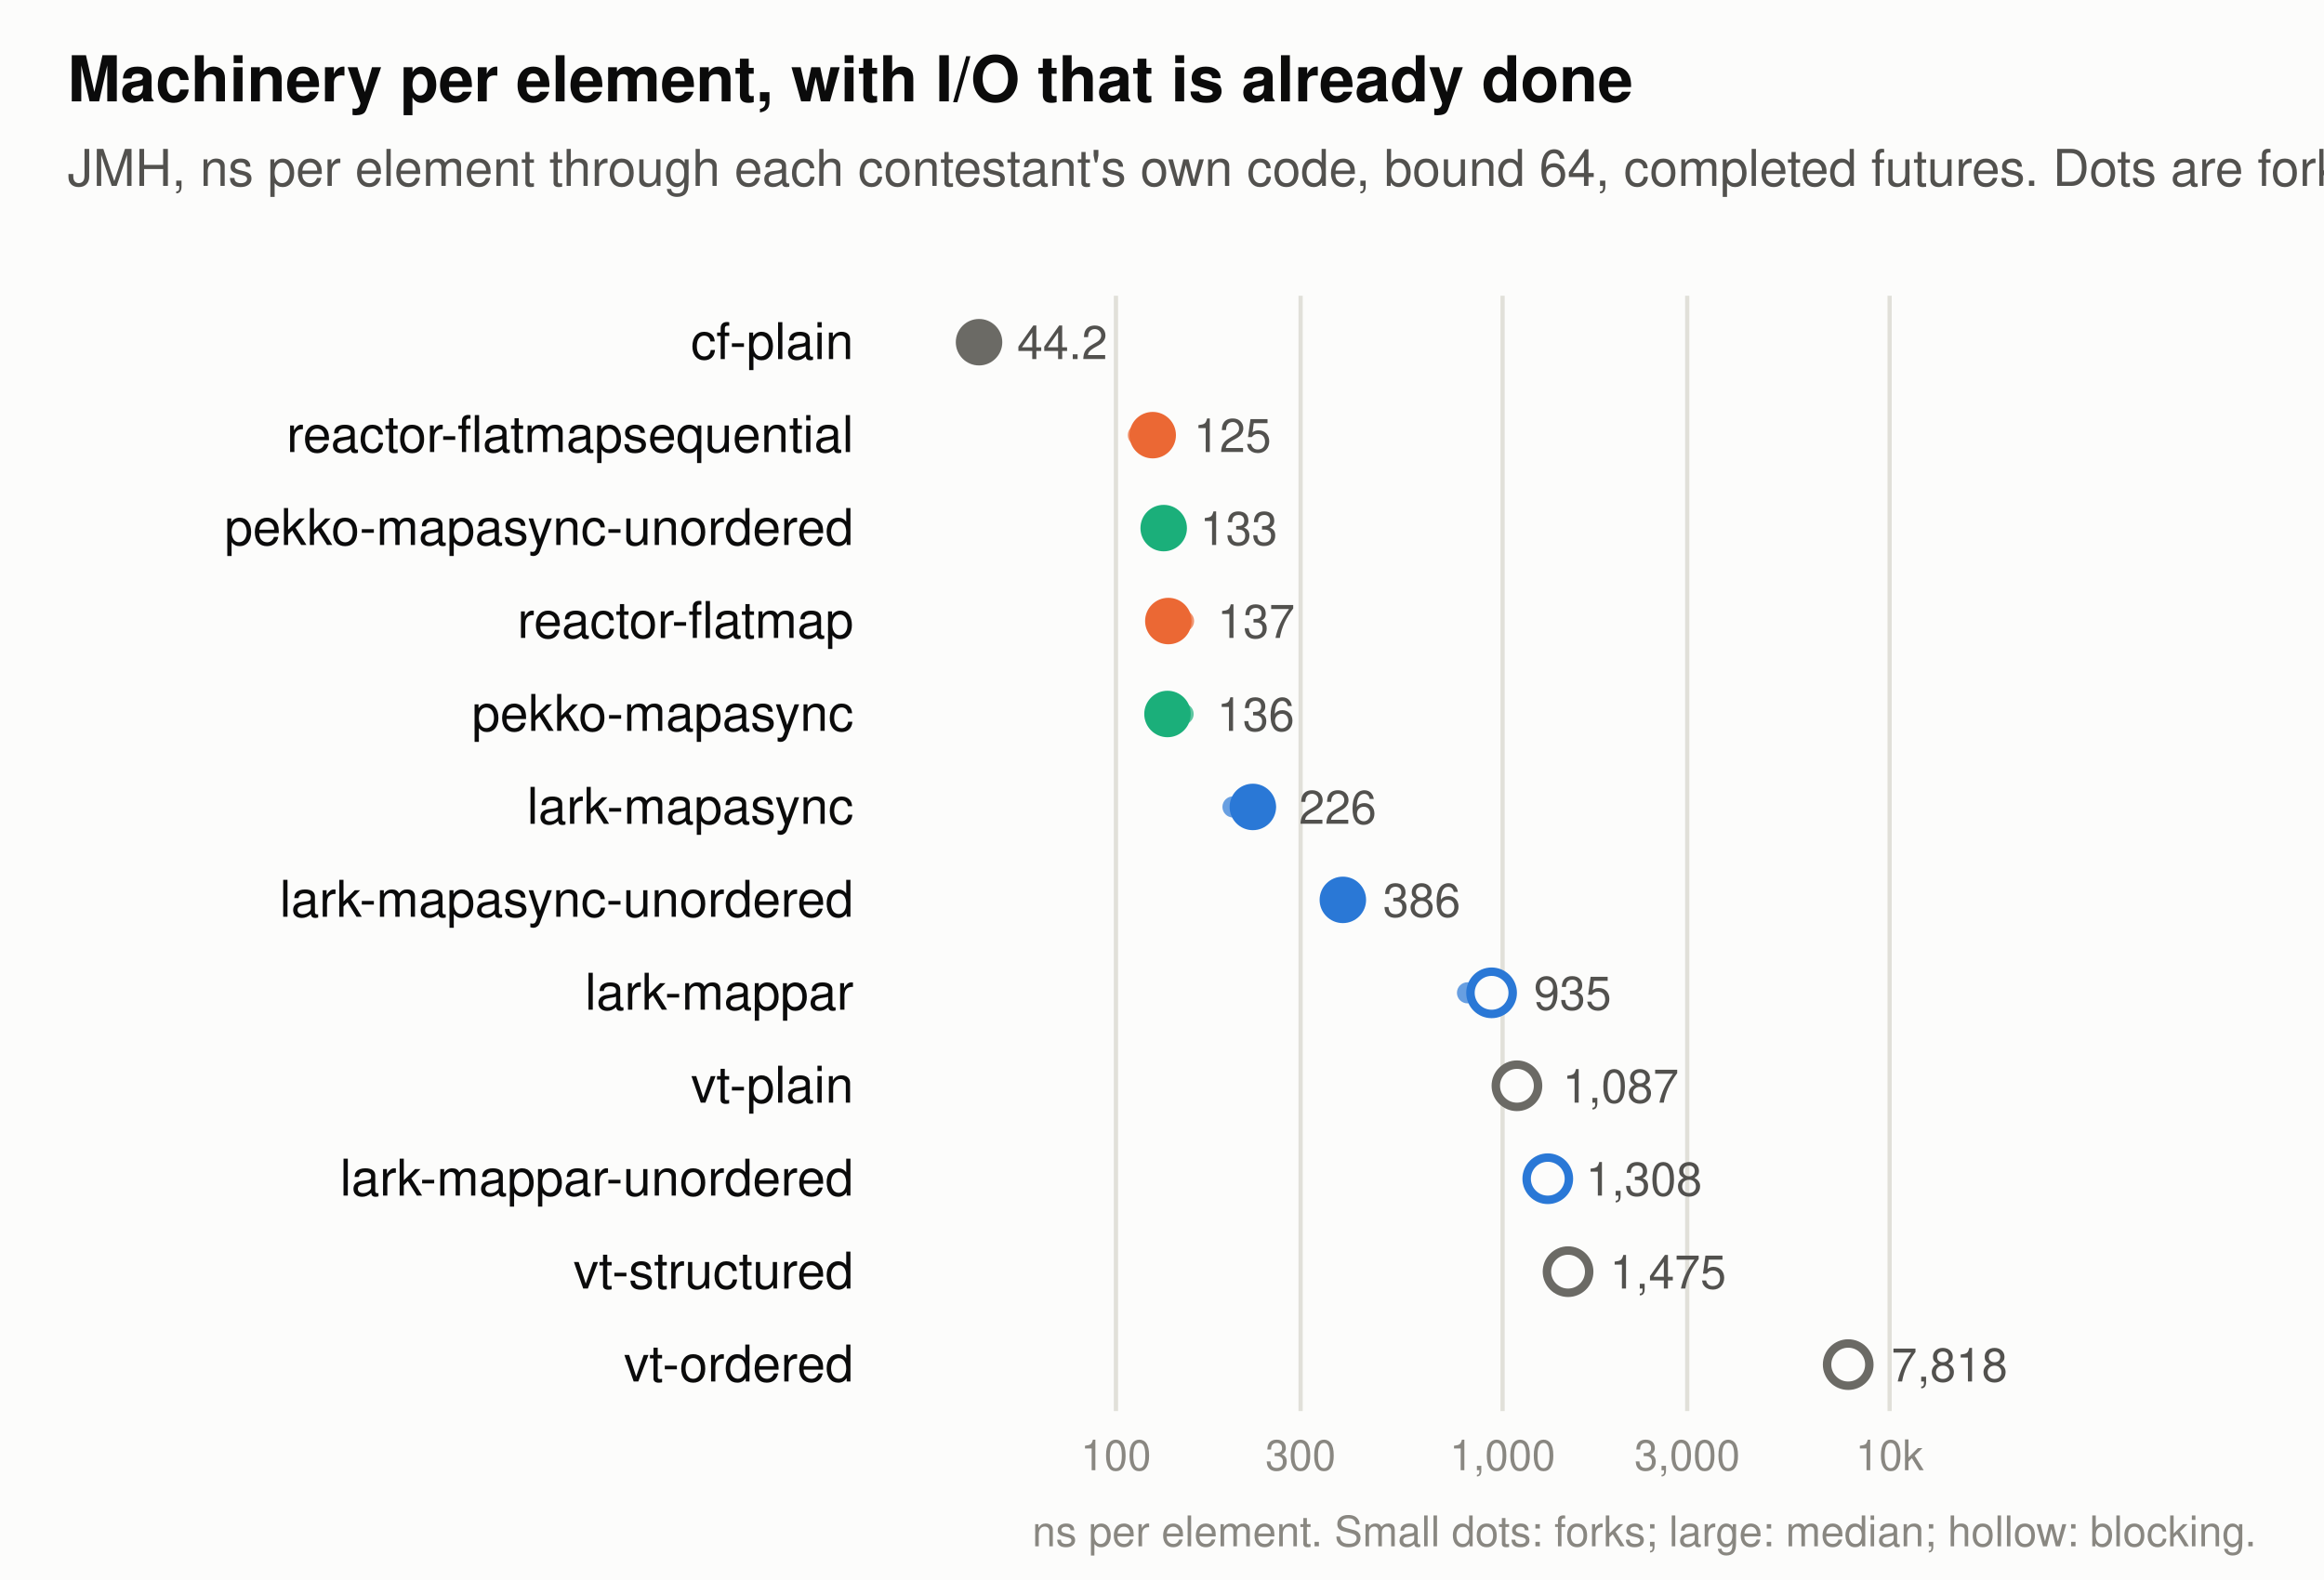
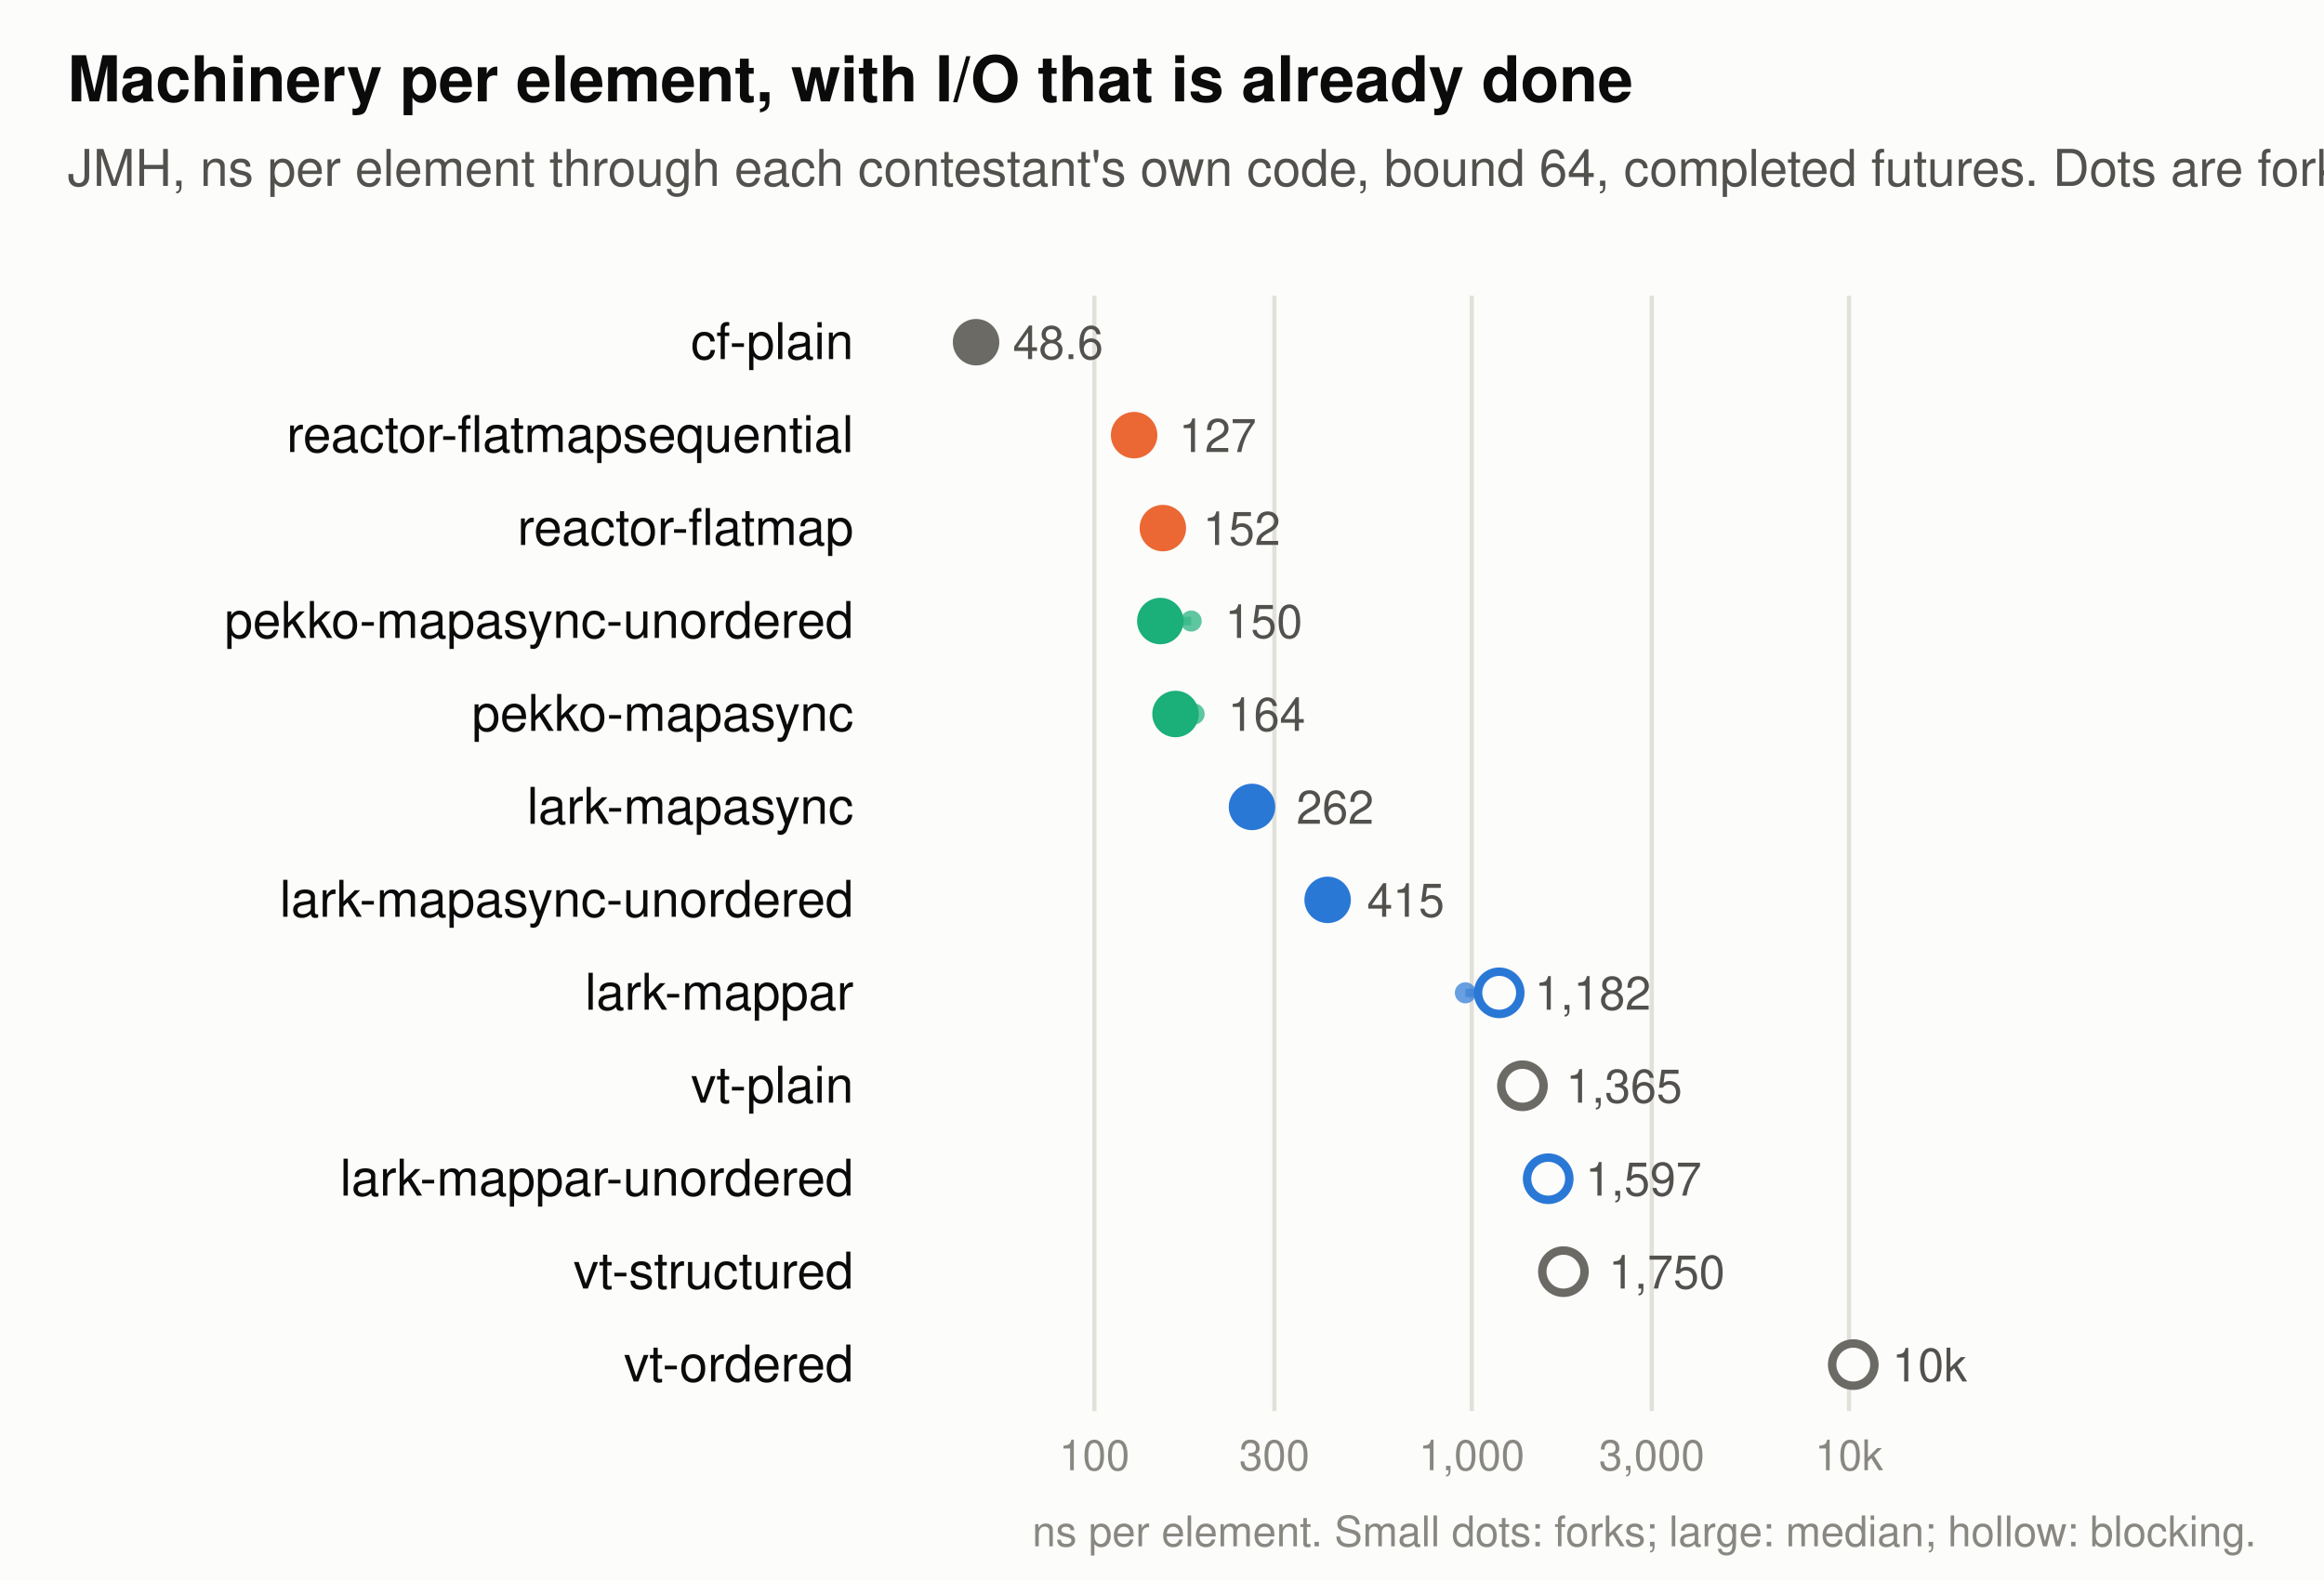
<svg xmlns="http://www.w3.org/2000/svg" viewBox="0 0 550 374" width="550" height="374" role="img" aria-label="Machinery per element, with I/O that is already done">
  <style>
text { font-family: -apple-system, BlinkMacSystemFont, "Segoe UI", Helvetica, Arial, sans-serif; }
.bg { fill: #fcfcfb; } .t1 { fill: #0b0b0b; } .t2 { fill: #52514e; } .mu { fill: #898781; }
.grid { stroke: #e1e0d9; stroke-width: 1; }
.jdk { fill: #6b6a65; stroke: #6b6a65; } .lark { fill: #2a78d6; stroke: #2a78d6; }
.reactor { fill: #eb6834; stroke: #eb6834; } .pekko { fill: #1baf7a; stroke: #1baf7a; }
.hollow { fill: #fcfcfb; stroke-width: 2; }
@media (prefers-color-scheme: dark) {
  .bg { fill: #1a1a19; } .t1 { fill: #f0efec; } .t2 { fill: #c3c2b7; } .grid { stroke: #2c2c2a; }
  .jdk { fill: #a8a79f; stroke: #a8a79f; } .lark { fill: #3987e5; stroke: #3987e5; }
  .reactor { fill: #d95926; stroke: #d95926; } .pekko { fill: #199e70; stroke: #199e70; }
  .hollow { fill: #1a1a19; }
}
</style>
  <rect class="bg" width="550" height="374" />
  <text class="t1" x="16" y="24" font-size="15" font-weight="600">Machinery per element, with I/O that is already done</text>
  <text class="t2" x="16" y="44" font-size="12">JMH, ns per element through each contestant's own code, bound 64, completed futures. Dots are forks.</text>
-   <line class="grid" x1="264.1" y1="70" x2="264.1" y2="334" />
-   <text class="mu" x="264.1" y="348" font-size="10" text-anchor="middle">100</text>
-   <line class="grid" x1="307.8" y1="70" x2="307.8" y2="334" />
-   <text class="mu" x="307.8" y="348" font-size="10" text-anchor="middle">300</text>
-   <line class="grid" x1="355.6" y1="70" x2="355.6" y2="334" />
-   <text class="mu" x="355.6" y="348" font-size="10" text-anchor="middle">1,000</text>
-   <line class="grid" x1="399.3" y1="70" x2="399.3" y2="334" />
-   <text class="mu" x="399.3" y="348" font-size="10" text-anchor="middle">3,000</text>
-   <line class="grid" x1="447.2" y1="70" x2="447.2" y2="334" />
-   <text class="mu" x="447.2" y="348" font-size="10" text-anchor="middle">10k</text>
+   <line class="grid" x1="259.0" y1="70" x2="259.0" y2="334" />
+   <text class="mu" x="259.0" y="348" font-size="10" text-anchor="middle">100</text>
+   <line class="grid" x1="301.6" y1="70" x2="301.6" y2="334" />
+   <text class="mu" x="301.6" y="348" font-size="10" text-anchor="middle">300</text>
+   <line class="grid" x1="348.3" y1="70" x2="348.3" y2="334" />
+   <text class="mu" x="348.3" y="348" font-size="10" text-anchor="middle">1,000</text>
+   <line class="grid" x1="390.9" y1="70" x2="390.9" y2="334" />
+   <text class="mu" x="390.9" y="348" font-size="10" text-anchor="middle">3,000</text>
+   <line class="grid" x1="437.6" y1="70" x2="437.6" y2="334" />
+   <text class="mu" x="437.6" y="348" font-size="10" text-anchor="middle">10k</text>
  <text class="t1" x="202" y="85.0" font-size="12" text-anchor="end">cf-plain</text>
-   <line class="jdk" x1="230.4" y1="81.0" x2="232.7" y2="81.0" stroke-width="2" opacity="0.5" />
+   <line class="jdk" x1="230.2" y1="81.0" x2="231.7" y2="81.0" stroke-width="2" opacity="0.5" />
  <circle class="jdk" cx="231.7" cy="81.0" r="2" opacity="0.7" />
-   <circle class="jdk" cx="230.4" cy="81.0" r="2" opacity="0.7" />
-   <circle class="jdk" cx="232.7" cy="81.0" r="2" opacity="0.7" />
-   <circle class="jdk" cx="232.3" cy="81.0" r="2" opacity="0.7" />
-   <circle class="jdk" cx="230.9" cy="81.0" r="2" opacity="0.7" />
-   <circle class="jdk" cx="231.7" cy="81.0" r="5" />
-   <text class="t2" x="240.7" y="85.0" font-size="11">44.2</text>
+   <circle class="jdk" cx="230.2" cy="81.0" r="2" opacity="0.7" />
+   <circle class="jdk" cx="231.0" cy="81.0" r="2" opacity="0.7" />
+   <circle class="jdk" cx="231.7" cy="81.0" r="2" opacity="0.7" />
+   <circle class="jdk" cx="230.7" cy="81.0" r="2" opacity="0.7" />
+   <circle class="jdk" cx="231.0" cy="81.0" r="5" />
+   <text class="t2" x="239.7" y="85.0" font-size="11">48.6</text>
  <text class="t1" x="202" y="107.0" font-size="12" text-anchor="end">reactor-flatmapsequential</text>
-   <line class="reactor" x1="269.4" y1="103.0" x2="274.5" y2="103.0" stroke-width="2" opacity="0.5" />
-   <circle class="reactor" cx="274.5" cy="103.0" r="2" opacity="0.7" />
-   <circle class="reactor" cx="272.7" cy="103.0" r="2" opacity="0.7" />
-   <circle class="reactor" cx="273.2" cy="103.0" r="2" opacity="0.7" />
-   <circle class="reactor" cx="269.4" cy="103.0" r="2" opacity="0.7" />
-   <circle class="reactor" cx="272.8" cy="103.0" r="2" opacity="0.7" />
-   <circle class="reactor" cx="272.8" cy="103.0" r="5" />
-   <text class="t2" x="282.5" y="107.0" font-size="11">125</text>
-   <text class="t1" x="202" y="129.0" font-size="12" text-anchor="end">pekko-mapasync-unordered</text>
-   <line class="pekko" x1="273.5" y1="125.0" x2="276.0" y2="125.0" stroke-width="2" opacity="0.5" />
-   <circle class="pekko" cx="273.5" cy="125.0" r="2" opacity="0.7" />
-   <circle class="pekko" cx="275.4" cy="125.0" r="2" opacity="0.7" />
-   <circle class="pekko" cx="275.1" cy="125.0" r="2" opacity="0.7" />
-   <circle class="pekko" cx="275.8" cy="125.0" r="2" opacity="0.7" />
-   <circle class="pekko" cx="276.0" cy="125.0" r="2" opacity="0.7" />
-   <circle class="pekko" cx="275.4" cy="125.0" r="5" />
-   <text class="t2" x="284.0" y="129.0" font-size="11">133</text>
-   <text class="t1" x="202" y="151.0" font-size="12" text-anchor="end">reactor-flatmap</text>
-   <line class="reactor" x1="275.7" y1="147.0" x2="280.1" y2="147.0" stroke-width="2" opacity="0.5" />
-   <circle class="reactor" cx="275.8" cy="147.0" r="2" opacity="0.7" />
-   <circle class="reactor" cx="276.8" cy="147.0" r="2" opacity="0.7" />
-   <circle class="reactor" cx="275.7" cy="147.0" r="2" opacity="0.7" />
-   <circle class="reactor" cx="276.5" cy="147.0" r="2" opacity="0.7" />
-   <circle class="reactor" cx="280.1" cy="147.0" r="2" opacity="0.7" />
-   <circle class="reactor" cx="276.5" cy="147.0" r="5" />
-   <text class="t2" x="288.1" y="151.0" font-size="11">137</text>
+   <line class="reactor" x1="267.6" y1="103.0" x2="271.0" y2="103.0" stroke-width="2" opacity="0.5" />
+   <circle class="reactor" cx="268.2" cy="103.0" r="2" opacity="0.7" />
+   <circle class="reactor" cx="267.6" cy="103.0" r="2" opacity="0.7" />
+   <circle class="reactor" cx="268.9" cy="103.0" r="2" opacity="0.7" />
+   <circle class="reactor" cx="271.0" cy="103.0" r="2" opacity="0.7" />
+   <circle class="reactor" cx="268.4" cy="103.0" r="2" opacity="0.7" />
+   <circle class="reactor" cx="268.4" cy="103.0" r="5" />
+   <text class="t2" x="279.0" y="107.0" font-size="11">127</text>
+   <text class="t1" x="202" y="129.0" font-size="12" text-anchor="end">reactor-flatmap</text>
+   <line class="reactor" x1="273.9" y1="125.0" x2="276.7" y2="125.0" stroke-width="2" opacity="0.5" />
+   <circle class="reactor" cx="275.2" cy="125.0" r="2" opacity="0.7" />
+   <circle class="reactor" cx="273.9" cy="125.0" r="2" opacity="0.7" />
+   <circle class="reactor" cx="274.5" cy="125.0" r="2" opacity="0.7" />
+   <circle class="reactor" cx="276.7" cy="125.0" r="2" opacity="0.7" />
+   <circle class="reactor" cx="276.2" cy="125.0" r="2" opacity="0.7" />
+   <circle class="reactor" cx="275.2" cy="125.0" r="5" />
+   <text class="t2" x="284.7" y="129.0" font-size="11">152</text>
+   <text class="t1" x="202" y="151.0" font-size="12" text-anchor="end">pekko-mapasync-unordered</text>
+   <line class="pekko" x1="274.3" y1="147.0" x2="281.9" y2="147.0" stroke-width="2" opacity="0.5" />
+   <circle class="pekko" cx="274.3" cy="147.0" r="2" opacity="0.7" />
+   <circle class="pekko" cx="274.5" cy="147.0" r="2" opacity="0.7" />
+   <circle class="pekko" cx="274.6" cy="147.0" r="2" opacity="0.7" />
+   <circle class="pekko" cx="274.9" cy="147.0" r="2" opacity="0.7" />
+   <circle class="pekko" cx="281.9" cy="147.0" r="2" opacity="0.7" />
+   <circle class="pekko" cx="274.6" cy="147.0" r="5" />
+   <text class="t2" x="289.9" y="151.0" font-size="11">150</text>
  <text class="t1" x="202" y="173.0" font-size="12" text-anchor="end">pekko-mapasync</text>
-   <line class="pekko" x1="275.8" y1="169.0" x2="280.0" y2="169.0" stroke-width="2" opacity="0.5" />
-   <circle class="pekko" cx="278.4" cy="169.0" r="2" opacity="0.7" />
-   <circle class="pekko" cx="276.3" cy="169.0" r="2" opacity="0.7" />
-   <circle class="pekko" cx="276.2" cy="169.0" r="2" opacity="0.7" />
-   <circle class="pekko" cx="280.0" cy="169.0" r="2" opacity="0.7" />
-   <circle class="pekko" cx="275.8" cy="169.0" r="2" opacity="0.7" />
-   <circle class="pekko" cx="276.3" cy="169.0" r="5" />
-   <text class="t2" x="288.0" y="173.0" font-size="11">136</text>
+   <line class="pekko" x1="276.1" y1="169.0" x2="282.6" y2="169.0" stroke-width="2" opacity="0.5" />
+   <circle class="pekko" cx="279.9" cy="169.0" r="2" opacity="0.7" />
+   <circle class="pekko" cx="277.3" cy="169.0" r="2" opacity="0.7" />
+   <circle class="pekko" cx="276.1" cy="169.0" r="2" opacity="0.7" />
+   <circle class="pekko" cx="282.6" cy="169.0" r="2" opacity="0.7" />
+   <circle class="pekko" cx="278.2" cy="169.0" r="2" opacity="0.7" />
+   <circle class="pekko" cx="278.2" cy="169.0" r="5" />
+   <text class="t2" x="290.6" y="173.0" font-size="11">164</text>
  <text class="t1" x="202" y="195.0" font-size="12" text-anchor="end">lark-mapasync</text>
-   <line class="lark" x1="291.8" y1="191.0" x2="299.4" y2="191.0" stroke-width="2" opacity="0.5" />
-   <circle class="lark" cx="299.4" cy="191.0" r="2" opacity="0.7" />
-   <circle class="lark" cx="296.5" cy="191.0" r="2" opacity="0.7" />
-   <circle class="lark" cx="291.8" cy="191.0" r="2" opacity="0.7" />
-   <circle class="lark" cx="299.3" cy="191.0" r="2" opacity="0.7" />
-   <circle class="lark" cx="295.9" cy="191.0" r="2" opacity="0.7" />
-   <circle class="lark" cx="296.5" cy="191.0" r="5" />
-   <text class="t2" x="307.4" y="195.0" font-size="11">226</text>
+   <line class="lark" x1="294.8" y1="191.0" x2="298.8" y2="191.0" stroke-width="2" opacity="0.5" />
+   <circle class="lark" cx="296.3" cy="191.0" r="2" opacity="0.7" />
+   <circle class="lark" cx="298.8" cy="191.0" r="2" opacity="0.7" />
+   <circle class="lark" cx="295.8" cy="191.0" r="2" opacity="0.7" />
+   <circle class="lark" cx="298.4" cy="191.0" r="2" opacity="0.7" />
+   <circle class="lark" cx="294.8" cy="191.0" r="2" opacity="0.7" />
+   <circle class="lark" cx="296.3" cy="191.0" r="5" />
+   <text class="t2" x="306.8" y="195.0" font-size="11">262</text>
  <text class="t1" x="202" y="217.0" font-size="12" text-anchor="end">lark-mapasync-unordered</text>
-   <line class="lark" x1="317.0" y1="213.0" x2="319.3" y2="213.0" stroke-width="2" opacity="0.5" />
-   <circle class="lark" cx="317.0" cy="213.0" r="2" opacity="0.7" />
-   <circle class="lark" cx="317.8" cy="213.0" r="2" opacity="0.7" />
-   <circle class="lark" cx="319.3" cy="213.0" r="2" opacity="0.7" />
-   <circle class="lark" cx="318.5" cy="213.0" r="2" opacity="0.7" />
-   <circle class="lark" cx="317.0" cy="213.0" r="2" opacity="0.7" />
-   <circle class="lark" cx="317.8" cy="213.0" r="5" />
-   <text class="t2" x="327.3" y="217.0" font-size="11">386</text>
+   <line class="lark" x1="313.1" y1="213.0" x2="315.5" y2="213.0" stroke-width="2" opacity="0.5" />
+   <circle class="lark" cx="313.8" cy="213.0" r="2" opacity="0.7" />
+   <circle class="lark" cx="314.2" cy="213.0" r="2" opacity="0.7" />
+   <circle class="lark" cx="315.5" cy="213.0" r="2" opacity="0.7" />
+   <circle class="lark" cx="313.1" cy="213.0" r="2" opacity="0.7" />
+   <circle class="lark" cx="314.3" cy="213.0" r="2" opacity="0.7" />
+   <circle class="lark" cx="314.2" cy="213.0" r="5" />
+   <text class="t2" x="323.5" y="217.0" font-size="11">415</text>
  <text class="t1" x="202" y="239.0" font-size="12" text-anchor="end">lark-mappar</text>
-   <line class="lark" x1="347.3" y1="235.0" x2="355.0" y2="235.0" stroke-width="2" opacity="0.5" />
+   <line class="lark" x1="346.8" y1="235.0" x2="355.2" y2="235.0" stroke-width="2" opacity="0.5" />
+   <circle class="lark" cx="354.8" cy="235.0" r="2" opacity="0.7" />
  <circle class="lark" cx="355.0" cy="235.0" r="2" opacity="0.7" />
-   <circle class="lark" cx="353.0" cy="235.0" r="2" opacity="0.7" />
-   <circle class="lark" cx="347.3" cy="235.0" r="2" opacity="0.7" />
-   <circle class="lark" cx="349.8" cy="235.0" r="2" opacity="0.7" />
-   <circle class="lark" cx="353.0" cy="235.0" r="2" opacity="0.7" />
-   <circle class="lark hollow" cx="353.0" cy="235.0" r="5" />
-   <text class="t2" x="363.0" y="239.0" font-size="11">935</text>
+   <circle class="lark" cx="351.8" cy="235.0" r="2" opacity="0.7" />
+   <circle class="lark" cx="346.8" cy="235.0" r="2" opacity="0.7" />
+   <circle class="lark" cx="355.2" cy="235.0" r="2" opacity="0.7" />
+   <circle class="lark hollow" cx="354.8" cy="235.0" r="5" />
+   <text class="t2" x="363.2" y="239.0" font-size="11">1,182</text>
  <text class="t1" x="202" y="261.0" font-size="12" text-anchor="end">vt-plain</text>
-   <line class="jdk" x1="356.9" y1="257.0" x2="361.8" y2="257.0" stroke-width="2" opacity="0.5" />
-   <circle class="jdk" cx="358.7" cy="257.0" r="2" opacity="0.7" />
-   <circle class="jdk" cx="361.8" cy="257.0" r="2" opacity="0.7" />
-   <circle class="jdk" cx="361.0" cy="257.0" r="2" opacity="0.7" />
-   <circle class="jdk" cx="359.0" cy="257.0" r="2" opacity="0.7" />
-   <circle class="jdk" cx="356.9" cy="257.0" r="2" opacity="0.7" />
-   <circle class="jdk hollow" cx="359.0" cy="257.0" r="5" />
-   <text class="t2" x="369.8" y="261.0" font-size="11">1,087</text>
+   <line class="jdk" x1="358.2" y1="257.0" x2="362.6" y2="257.0" stroke-width="2" opacity="0.5" />
+   <circle class="jdk" cx="362.6" cy="257.0" r="2" opacity="0.7" />
+   <circle class="jdk" cx="362.5" cy="257.0" r="2" opacity="0.7" />
+   <circle class="jdk" cx="358.2" cy="257.0" r="2" opacity="0.7" />
+   <circle class="jdk" cx="359.5" cy="257.0" r="2" opacity="0.7" />
+   <circle class="jdk" cx="360.3" cy="257.0" r="2" opacity="0.7" />
+   <circle class="jdk hollow" cx="360.3" cy="257.0" r="5" />
+   <text class="t2" x="370.6" y="261.0" font-size="11">1,365</text>
  <text class="t1" x="202" y="283.0" font-size="12" text-anchor="end">lark-mappar-unordered</text>
-   <line class="lark" x1="365.2" y1="279.0" x2="367.3" y2="279.0" stroke-width="2" opacity="0.5" />
-   <circle class="lark" cx="367.3" cy="279.0" r="2" opacity="0.7" />
-   <circle class="lark" cx="366.3" cy="279.0" r="2" opacity="0.7" />
-   <circle class="lark" cx="365.2" cy="279.0" r="2" opacity="0.7" />
-   <circle class="lark" cx="367.0" cy="279.0" r="2" opacity="0.7" />
-   <circle class="lark" cx="365.3" cy="279.0" r="2" opacity="0.7" />
-   <circle class="lark hollow" cx="366.3" cy="279.0" r="5" />
-   <text class="t2" x="375.3" y="283.0" font-size="11">1,308</text>
+   <line class="lark" x1="364.9" y1="279.0" x2="367.2" y2="279.0" stroke-width="2" opacity="0.5" />
+   <circle class="lark" cx="366.4" cy="279.0" r="2" opacity="0.7" />
+   <circle class="lark" cx="366.7" cy="279.0" r="2" opacity="0.7" />
+   <circle class="lark" cx="364.9" cy="279.0" r="2" opacity="0.7" />
+   <circle class="lark" cx="367.2" cy="279.0" r="2" opacity="0.7" />
+   <circle class="lark" cx="365.1" cy="279.0" r="2" opacity="0.7" />
+   <circle class="lark hollow" cx="366.4" cy="279.0" r="5" />
+   <text class="t2" x="375.2" y="283.0" font-size="11">1,597</text>
  <text class="t1" x="202" y="305.0" font-size="12" text-anchor="end">vt-structured</text>
-   <line class="jdk" x1="369.4" y1="301.0" x2="373.0" y2="301.0" stroke-width="2" opacity="0.5" />
-   <circle class="jdk" cx="372.6" cy="301.0" r="2" opacity="0.7" />
-   <circle class="jdk" cx="371.1" cy="301.0" r="2" opacity="0.7" />
-   <circle class="jdk" cx="373.0" cy="301.0" r="2" opacity="0.7" />
-   <circle class="jdk" cx="370.4" cy="301.0" r="2" opacity="0.7" />
-   <circle class="jdk" cx="369.4" cy="301.0" r="2" opacity="0.7" />
-   <circle class="jdk hollow" cx="371.1" cy="301.0" r="5" />
-   <text class="t2" x="381.0" y="305.0" font-size="11">1,475</text>
+   <line class="jdk" x1="368.5" y1="301.0" x2="372.7" y2="301.0" stroke-width="2" opacity="0.5" />
+   <circle class="jdk" cx="368.5" cy="301.0" r="2" opacity="0.7" />
+   <circle class="jdk" cx="371.5" cy="301.0" r="2" opacity="0.7" />
+   <circle class="jdk" cx="370.0" cy="301.0" r="2" opacity="0.7" />
+   <circle class="jdk" cx="372.7" cy="301.0" r="2" opacity="0.7" />
+   <circle class="jdk" cx="369.0" cy="301.0" r="2" opacity="0.7" />
+   <circle class="jdk hollow" cx="370.0" cy="301.0" r="5" />
+   <text class="t2" x="380.7" y="305.0" font-size="11">1,750</text>
  <text class="t1" x="202" y="327.0" font-size="12" text-anchor="end">vt-ordered</text>
-   <line class="jdk" x1="435.4" y1="323.0" x2="439.6" y2="323.0" stroke-width="2" opacity="0.5" />
-   <circle class="jdk" cx="435.4" cy="323.0" r="2" opacity="0.7" />
-   <circle class="jdk" cx="438.2" cy="323.0" r="2" opacity="0.7" />
-   <circle class="jdk" cx="439.6" cy="323.0" r="2" opacity="0.7" />
-   <circle class="jdk" cx="437.4" cy="323.0" r="2" opacity="0.7" />
-   <circle class="jdk" cx="435.7" cy="323.0" r="2" opacity="0.7" />
-   <circle class="jdk hollow" cx="437.4" cy="323.0" r="5" />
-   <text class="t2" x="447.6" y="327.0" font-size="11">7,818</text>
+   <line class="jdk" x1="436.9" y1="323.0" x2="439.8" y2="323.0" stroke-width="2" opacity="0.5" />
+   <circle class="jdk" cx="439.8" cy="323.0" r="2" opacity="0.7" />
+   <circle class="jdk" cx="436.9" cy="323.0" r="2" opacity="0.7" />
+   <circle class="jdk" cx="438.6" cy="323.0" r="2" opacity="0.7" />
+   <circle class="jdk" cx="439.4" cy="323.0" r="2" opacity="0.7" />
+   <circle class="jdk" cx="438.6" cy="323.0" r="2" opacity="0.7" />
+   <circle class="jdk hollow" cx="438.6" cy="323.0" r="5" />
+   <text class="t2" x="447.8" y="327.0" font-size="11">10k</text>
  <text class="mu" x="534" y="366" font-size="10" text-anchor="end">ns per element. Small dots: forks; large: median; hollow: blocking.</text>
</svg>
